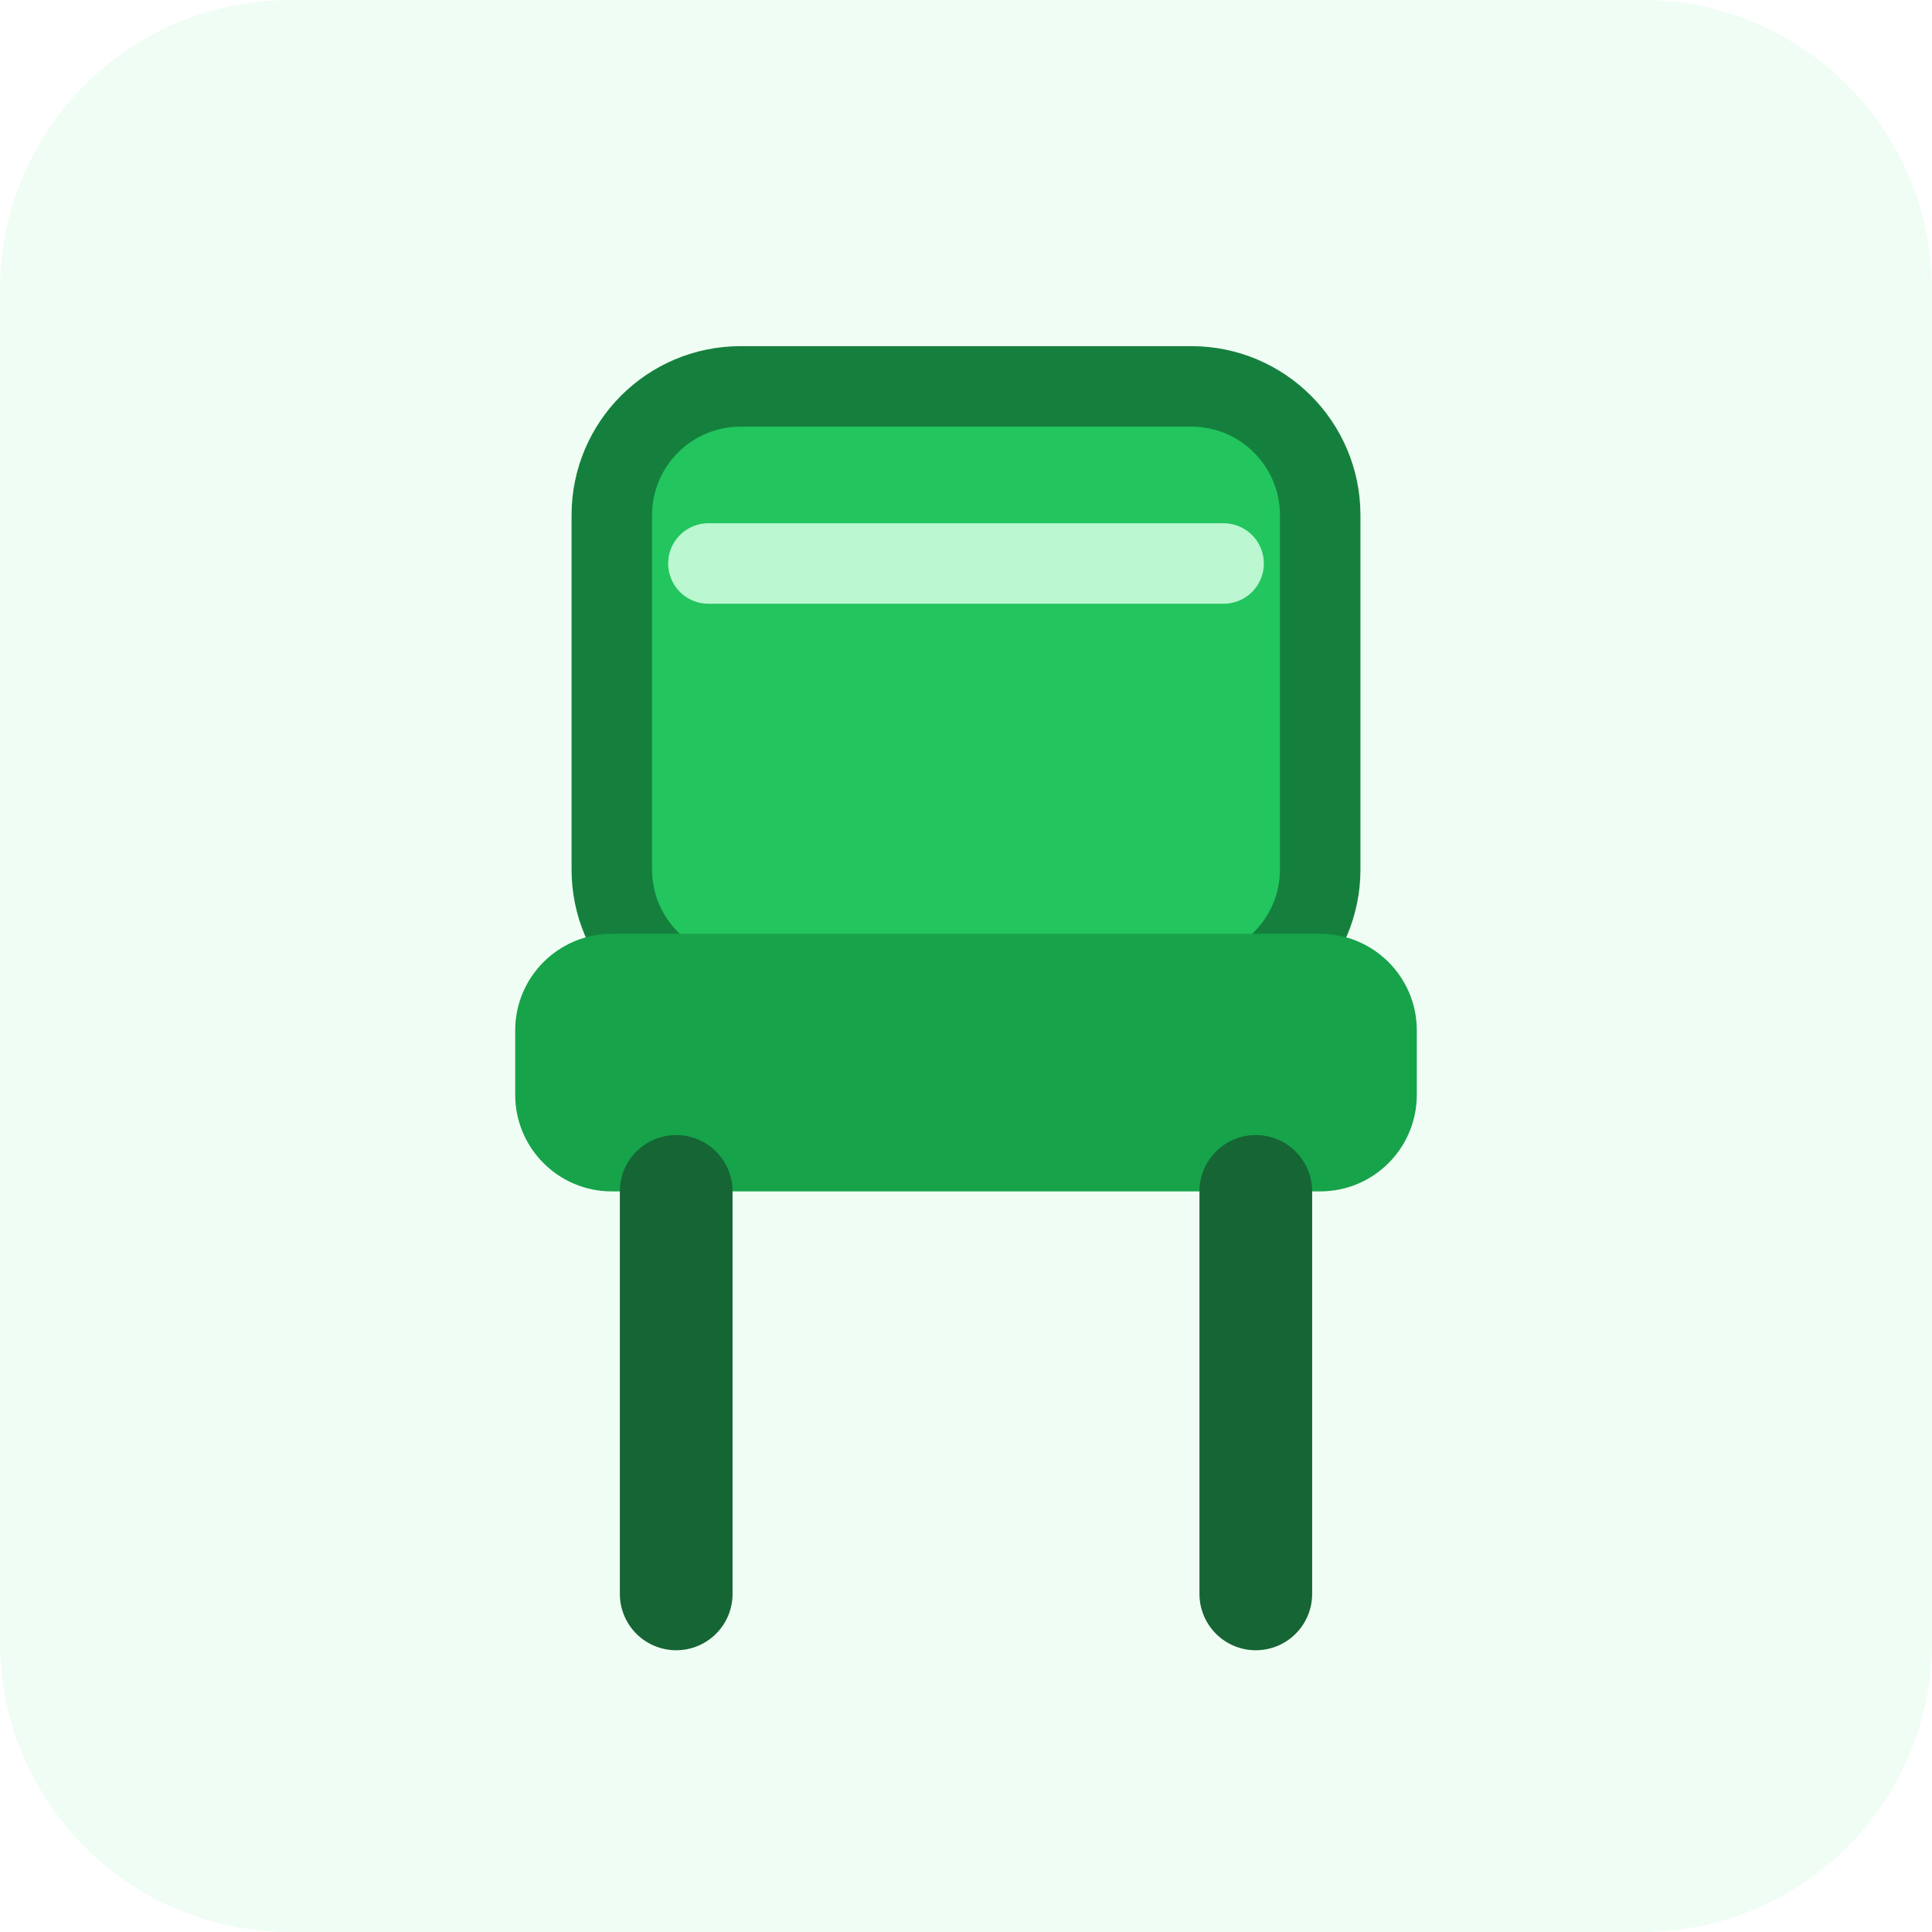
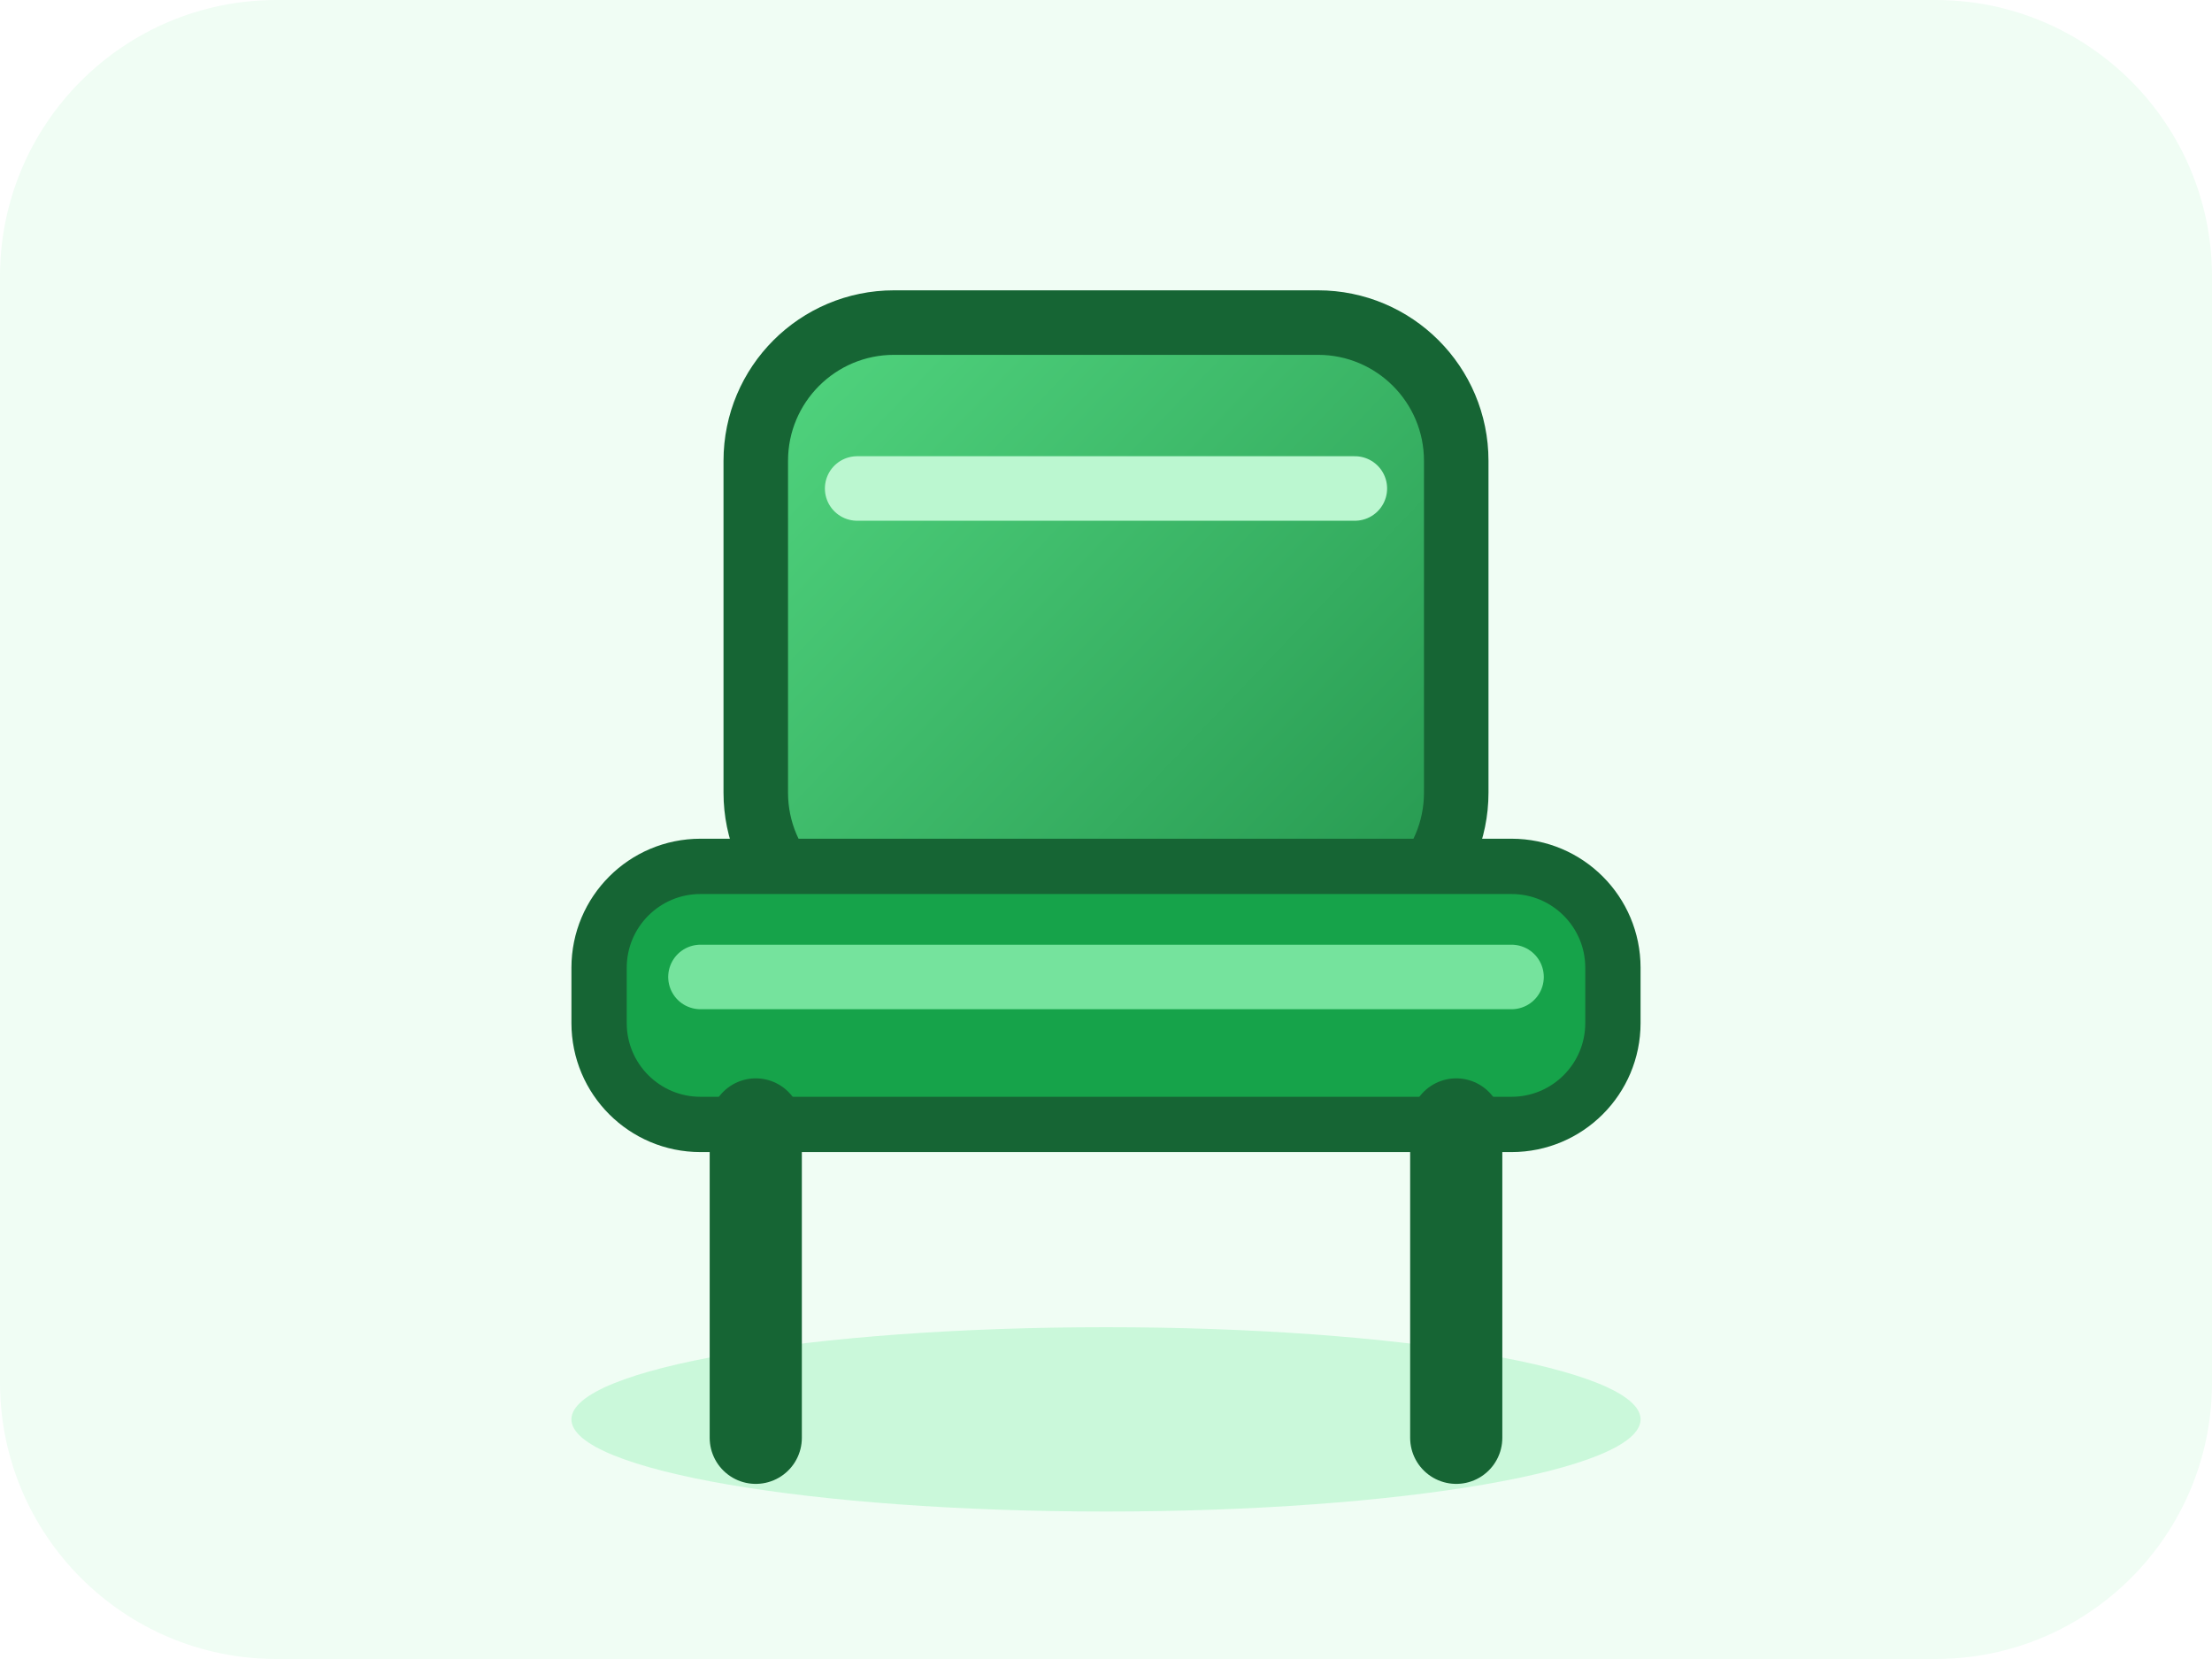
- <svg xmlns="http://www.w3.org/2000/svg" viewBox="0 0 120 120" role="img" aria-label="chair">
-   <rect width="120" height="120" rx="18" fill="#f0fdf4" />
-   <rect x="38" y="24" width="44" height="38" rx="8" fill="#22c55e" stroke="#15803d" stroke-width="5" />
-   <rect x="32" y="58" width="56" height="16" rx="6" fill="#16a34a" />
-   <path d="M42 74v25M78 74v25" stroke="#166534" stroke-width="7" stroke-linecap="round" />
-   <path d="M44 35h32" stroke="#bbf7d0" stroke-width="5" stroke-linecap="round" />
+ <svg xmlns="http://www.w3.org/2000/svg" viewBox="0 0 240 180" role="img" aria-label="chair">
+   <defs>
+     <linearGradient id="chairSeat" x1="70" x2="170" y1="42" y2="138" gradientUnits="userSpaceOnUse">
+       <stop stop-color="#54d982" />
+       <stop offset="1" stop-color="#15803d" />
+     </linearGradient>
+   </defs>
+   <rect width="240" height="180" rx="30" fill="#f0fdf4" />
+   <ellipse cx="120" cy="154" rx="58" ry="10" fill="#bbf7d0" opacity=".72" />
+   <rect x="82" y="35" width="76" height="66" rx="15" fill="url(#chairSeat)" stroke="#166534" stroke-width="7" />
+   <rect x="65" y="94" width="110" height="28" rx="11" fill="#16a34a" stroke="#166534" stroke-width="6" />
+   <path d="M82 122v34M158 122v34" stroke="#166534" stroke-width="10" stroke-linecap="round" />
+   <path d="M93 53h54" stroke="#bbf7d0" stroke-width="7" stroke-linecap="round" />
+   <path d="M76 106h88" stroke="#86efac" stroke-width="7" stroke-linecap="round" opacity=".85" />
</svg>
